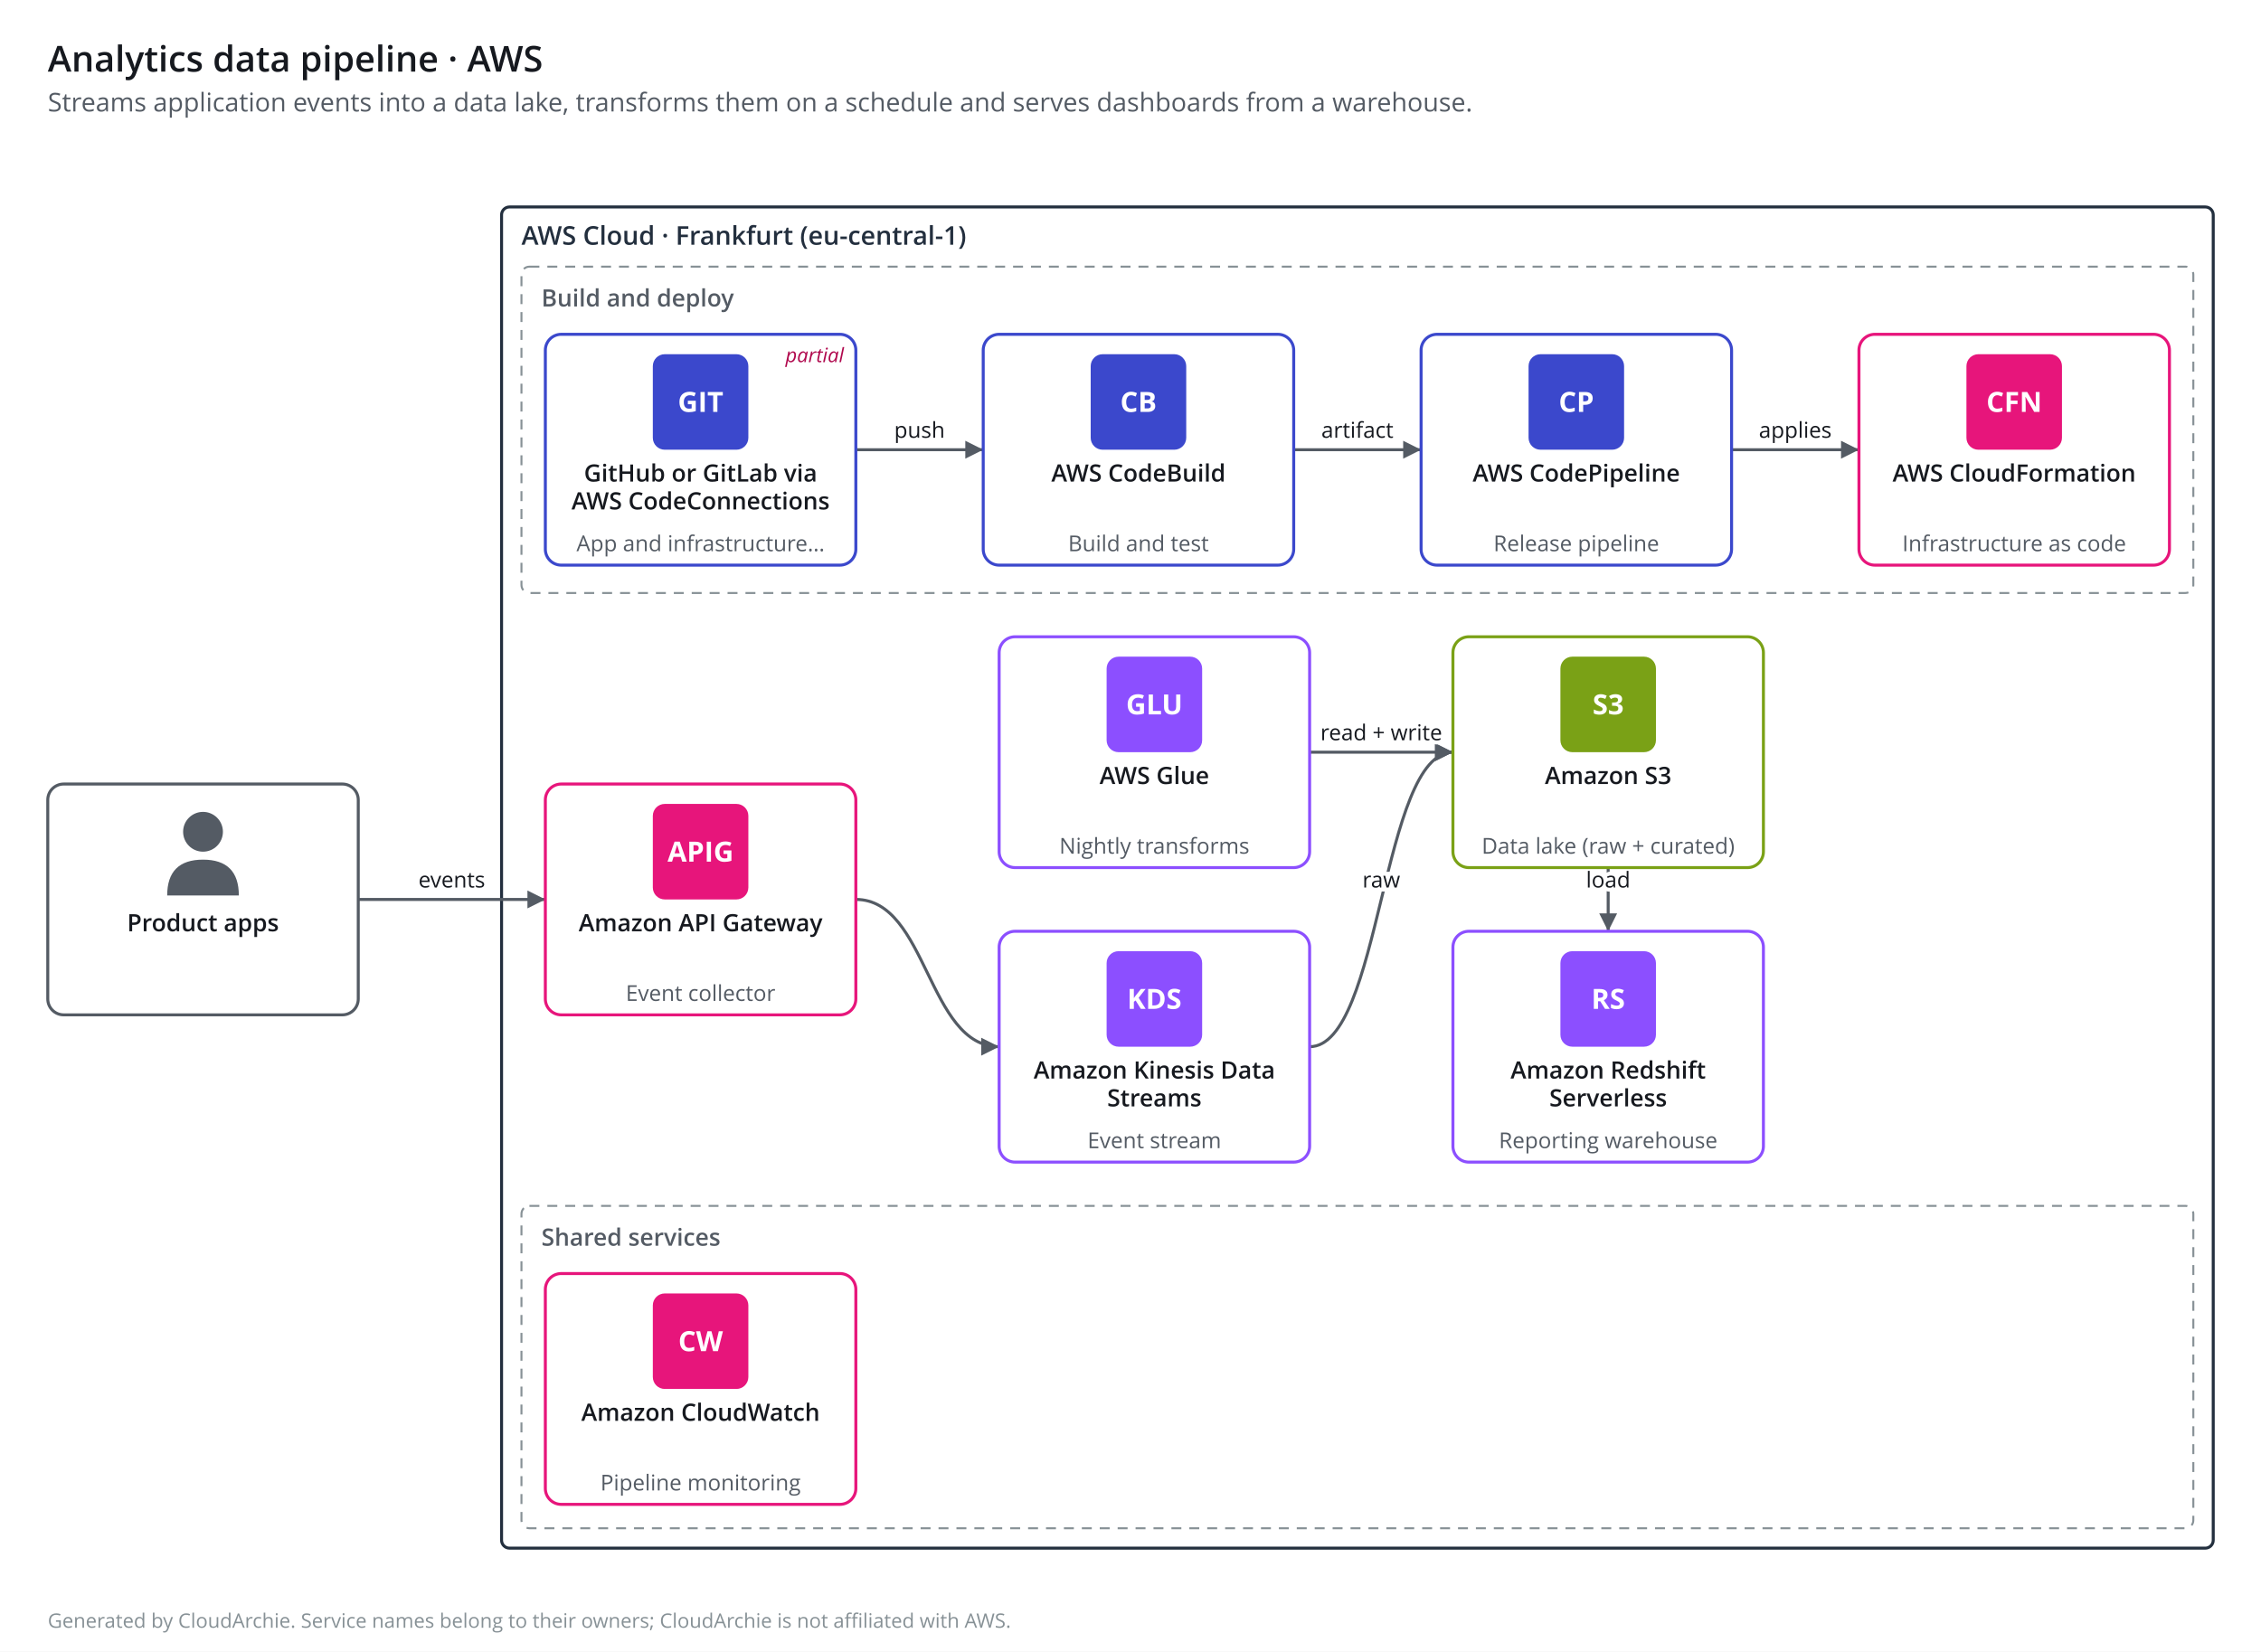
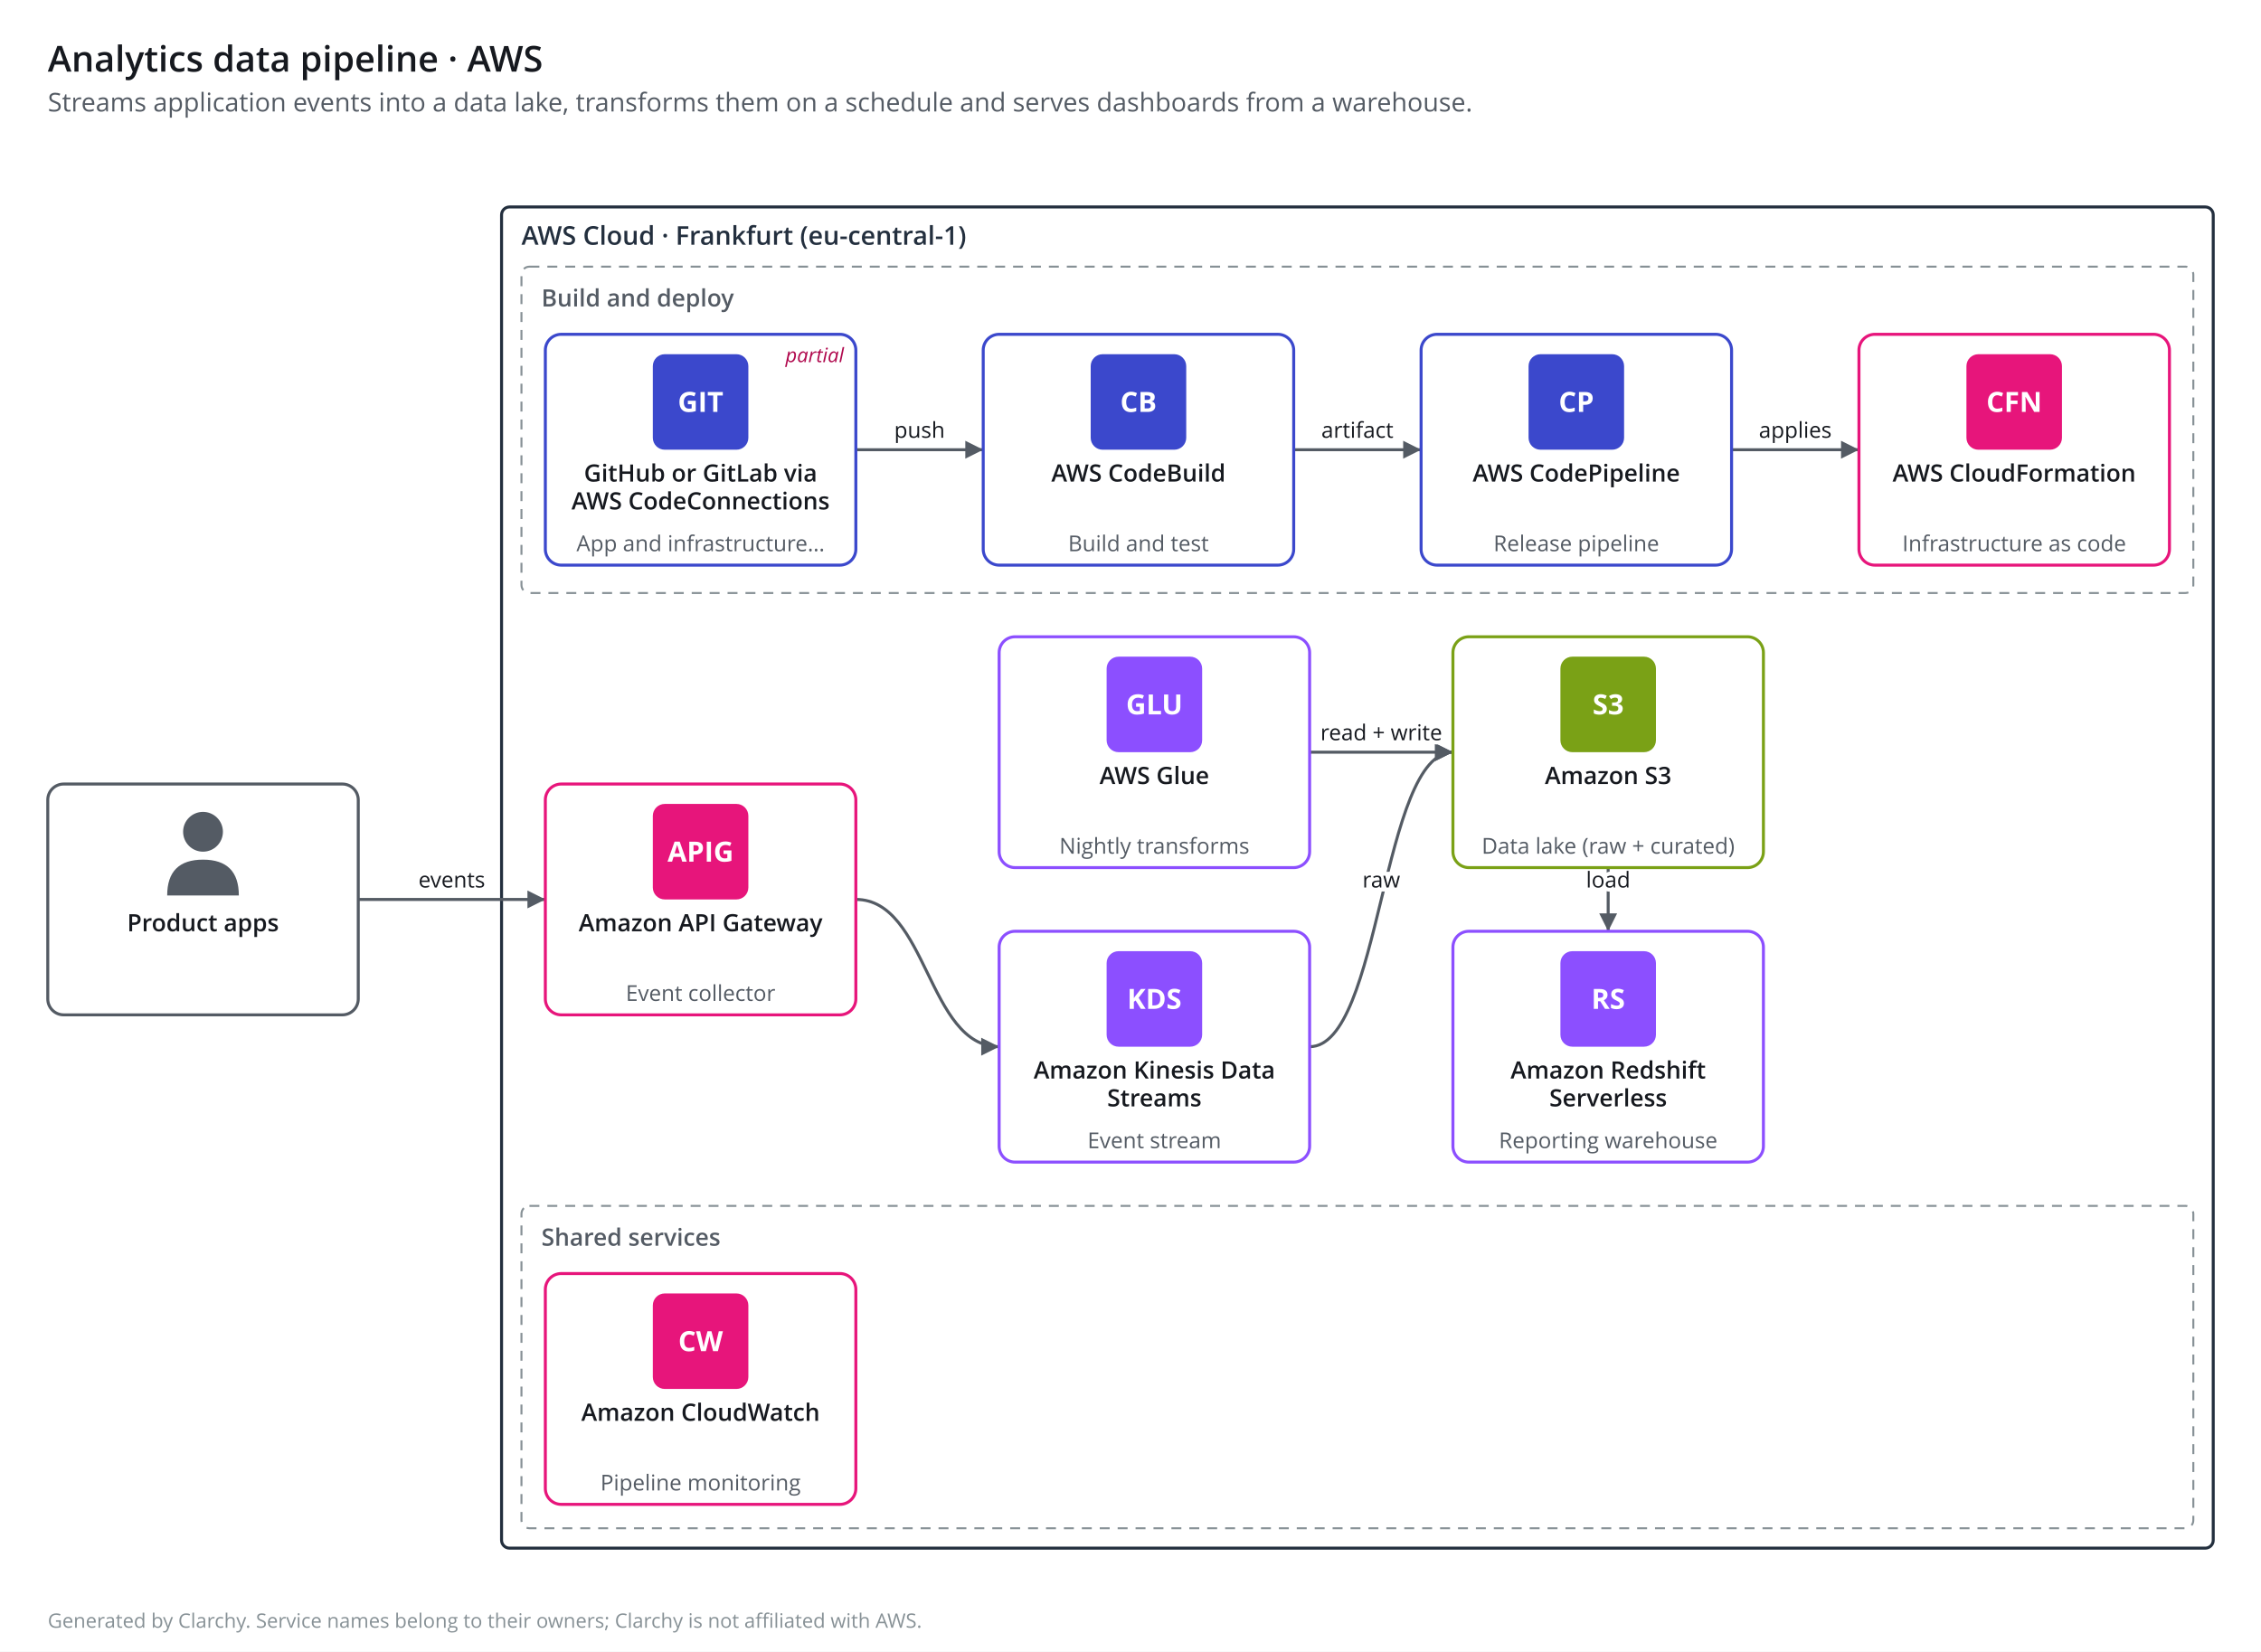
<svg xmlns="http://www.w3.org/2000/svg" class="ca-diagram ca-aws" width="1136" height="830" viewBox="0 0 1136 830" role="img" data-body-top="80" data-body-bottom="802" aria-label="Analytics data pipeline on AWS">
  <style>.ca-aws{font-family:'Open Sans', 'Helvetica Neue', Arial, sans-serif}
.ca-aws .ca-bg{fill:#ffffff}
.ca-aws .ca-title{font-size:18px;font-weight:600;fill:#16191f}
.ca-aws .ca-subtitle{font-size:13px;fill:#545b64}
.ca-aws .ca-cloud{fill:#FFFFFF;stroke:#232F3E;stroke-width:1.5;}
.ca-aws .ca-cloud-label{font-size:13px;font-weight:600;fill:#232F3E}
.ca-aws .ca-band{fill:none;stroke:#879196;stroke-dasharray:5 4}
.ca-aws .ca-band-label{font-size:12px;font-weight:600;fill:#545B64}
.ca-aws .ca-node-box{fill:#ffffff;stroke-width:1.5}
.ca-aws .ca-badge{font-size:14px;font-weight:700;fill:#ffffff}
.ca-aws .ca-service{font-size:12px;font-weight:600;fill:#16191f}
.ca-aws .ca-label{font-size:11px;fill:#545b64}
.ca-aws .ca-fidelity{font-size:10px;font-style:italic;fill:#b0084d}
.ca-aws .ca-edge{fill:none;stroke:#545B64;stroke-width:1.5}
.ca-aws .ca-arrow{fill:#545B64}
.ca-aws .ca-edge-label{font-size:11px;fill:#16191f;paint-order:stroke;stroke:#ffffff;stroke-width:4}
.ca-aws .ca-footer{font-size:10px;fill:#879196}</style>
  <rect class="ca-bg" width="1136" height="830" />
  <text class="ca-title" x="24" y="36">Analytics data pipeline · AWS</text>
  <text class="ca-subtitle" x="24" y="56">Streams application events into a data lake, transforms them on a schedule and serves dashboards from a warehouse.</text>
  <rect class="ca-cloud" x="252" y="104" width="860" height="674" rx="4" />
  <text class="ca-cloud-label" x="262" y="123">AWS Cloud · Frankfurt (eu-central-1)</text>
  <rect class="ca-band" x="262" y="134" width="840" height="164" rx="4" />
  <text class="ca-band-label" x="272" y="154">Build and deploy</text>
  <rect class="ca-band" x="262" y="606" width="840" height="162" rx="4" />
  <text class="ca-band-label" x="272" y="626">Shared services</text>
  <path class="ca-edge" data-from="apps" data-to="collector" d="M180,452 C227,452 227,452 274,452" />
  <polygon class="ca-arrow" data-from="apps" data-to="collector" points="274,452 265,447.5 265,456.5" />
  <text class="ca-edge-label" data-from="apps" data-to="collector" x="227" y="446" text-anchor="middle">events</text>
  <path class="ca-edge" data-from="collector" data-to="stream" d="M430,452 C466,452 466,526 502,526" />
  <polygon class="ca-arrow" data-from="collector" data-to="stream" points="502,526 493,521.5 493,530.5" />
  <path class="ca-edge" data-from="stream" data-to="lake" d="M658,526 C694,526 694,378 730,378" />
  <polygon class="ca-arrow" data-from="stream" data-to="lake" points="730,378 721,373.5 721,382.5" />
  <text class="ca-edge-label" data-from="stream" data-to="lake" x="694" y="446" text-anchor="middle">raw</text>
  <path class="ca-edge" data-from="etl" data-to="lake" d="M658,378 C694,378 694,378 730,378" />
  <polygon class="ca-arrow" data-from="etl" data-to="lake" points="730,378 721,373.5 721,382.5" />
  <text class="ca-edge-label" data-from="etl" data-to="lake" x="694" y="372" text-anchor="middle">read + write</text>
  <path class="ca-edge" data-from="lake" data-to="warehouse" d="M808,436 C808,452 808,452 808,468" />
  <polygon class="ca-arrow" data-from="lake" data-to="warehouse" points="808,468 803.5,459 812.5,459" />
  <text class="ca-edge-label" data-from="lake" data-to="warehouse" x="808" y="446" text-anchor="middle">load</text>
  <path class="ca-edge" data-from="repo" data-to="build" d="M430,226 C462,226 462,226 494,226" />
  <polygon class="ca-arrow" data-from="repo" data-to="build" points="494,226 485,221.5 485,230.5" />
  <text class="ca-edge-label" data-from="repo" data-to="build" x="462" y="220" text-anchor="middle">push</text>
  <path class="ca-edge" data-from="build" data-to="deploy" d="M650,226 C682,226 682,226 714,226" />
  <polygon class="ca-arrow" data-from="build" data-to="deploy" points="714,226 705,221.5 705,230.5" />
  <text class="ca-edge-label" data-from="build" data-to="deploy" x="682" y="220" text-anchor="middle">artifact</text>
  <path class="ca-edge" data-from="deploy" data-to="infra-code" d="M870,226 C902,226 902,226 934,226" />
  <polygon class="ca-arrow" data-from="deploy" data-to="infra-code" points="934,226 925,221.5 925,230.5" />
  <text class="ca-edge-label" data-from="deploy" data-to="infra-code" x="902" y="220" text-anchor="middle">applies</text>
  <g class="node" data-id="apps" data-capability="client" data-stage="users">
    <rect class="ca-node-box" x="24" y="394" width="156" height="116" rx="8" style="stroke:#545B64" />
    <g fill="#545B64">
      <circle cx="102" cy="418" r="10" />
      <path d="M84,450 Q84,432 102,432 Q120,432 120,450 Z" />
    </g>
    <text class="ca-service" x="102" y="468" text-anchor="middle">Product apps</text>
  </g>
  <g class="node" data-id="collector" data-capability="api-gateway" data-stage="serve">
    <rect class="ca-node-box" x="274" y="394" width="156" height="116" rx="8" style="stroke:#E7157B" />
    <rect x="328" y="404" width="48" height="48" rx="6" fill="#E7157B" />
    <text class="ca-badge" x="352" y="433" text-anchor="middle">APIG</text>
    <text class="ca-service" x="352" y="468" text-anchor="middle">Amazon API Gateway</text>
    <text class="ca-label" x="352" y="503" text-anchor="middle">Event collector</text>
  </g>
  <g class="node" data-id="stream" data-capability="stream" data-stage="integrate">
    <rect class="ca-node-box" x="502" y="468" width="156" height="116" rx="8" style="stroke:#8C4FFF" />
    <rect x="556" y="478" width="48" height="48" rx="6" fill="#8C4FFF" />
    <text class="ca-badge" x="580" y="507" text-anchor="middle">KDS</text>
    <text class="ca-service" x="580" y="542" text-anchor="middle">Amazon Kinesis Data</text>
    <text class="ca-service" x="580" y="556" text-anchor="middle">Streams</text>
    <text class="ca-label" x="580" y="577" text-anchor="middle">Event stream</text>
  </g>
  <g class="node" data-id="etl" data-capability="batch-etl" data-stage="integrate">
    <rect class="ca-node-box" x="502" y="320" width="156" height="116" rx="8" style="stroke:#8C4FFF" />
    <rect x="556" y="330" width="48" height="48" rx="6" fill="#8C4FFF" />
    <text class="ca-badge" x="580" y="359" text-anchor="middle">GLU</text>
    <text class="ca-service" x="580" y="394" text-anchor="middle">AWS Glue</text>
    <text class="ca-label" x="580" y="429" text-anchor="middle">Nightly transforms</text>
  </g>
  <g class="node" data-id="lake" data-capability="object-storage" data-stage="store">
    <rect class="ca-node-box" x="730" y="320" width="156" height="116" rx="8" style="stroke:#7AA116" />
    <rect x="784" y="330" width="48" height="48" rx="6" fill="#7AA116" />
    <text class="ca-badge" x="808" y="359" text-anchor="middle">S3</text>
    <text class="ca-service" x="808" y="394" text-anchor="middle">Amazon S3</text>
    <text class="ca-label" x="808" y="429" text-anchor="middle">Data lake (raw + curated)</text>
  </g>
  <g class="node" data-id="warehouse" data-capability="data-warehouse" data-stage="store">
    <rect class="ca-node-box" x="730" y="468" width="156" height="116" rx="8" style="stroke:#8C4FFF" />
    <rect x="784" y="478" width="48" height="48" rx="6" fill="#8C4FFF" />
    <text class="ca-badge" x="808" y="507" text-anchor="middle">RS</text>
    <text class="ca-service" x="808" y="542" text-anchor="middle">Amazon Redshift</text>
    <text class="ca-service" x="808" y="556" text-anchor="middle">Serverless</text>
    <text class="ca-label" x="808" y="577" text-anchor="middle">Reporting warehouse</text>
  </g>
  <g class="node" data-id="logs" data-capability="monitoring" data-stage="operate">
    <rect class="ca-node-box" x="274" y="640" width="156" height="116" rx="8" style="stroke:#E7157B" />
    <rect x="328" y="650" width="48" height="48" rx="6" fill="#E7157B" />
    <text class="ca-badge" x="352" y="679" text-anchor="middle">CW</text>
    <text class="ca-service" x="352" y="714" text-anchor="middle">Amazon CloudWatch</text>
    <text class="ca-label" x="352" y="749" text-anchor="middle">Pipeline monitoring</text>
  </g>
  <g class="node" data-id="repo" data-capability="source-control" data-stage="code">
    <rect class="ca-node-box" x="274" y="168" width="156" height="116" rx="8" style="stroke:#3B48CC" />
    <rect x="328" y="178" width="48" height="48" rx="6" fill="#3B48CC" />
    <text class="ca-badge" x="352" y="207" text-anchor="middle">GIT</text>
    <text class="ca-service" x="352" y="242" text-anchor="middle">GitHub or GitLab via</text>
    <text class="ca-service" x="352" y="256" text-anchor="middle">AWS CodeConnections</text>
    <text class="ca-label" x="352" y="277" text-anchor="middle">App and infrastructure…</text>
    <text class="ca-fidelity" x="424" y="182" text-anchor="end">partial</text>
  </g>
  <g class="node" data-id="build" data-capability="ci-build" data-stage="build">
    <rect class="ca-node-box" x="494" y="168" width="156" height="116" rx="8" style="stroke:#3B48CC" />
    <rect x="548" y="178" width="48" height="48" rx="6" fill="#3B48CC" />
    <text class="ca-badge" x="572" y="207" text-anchor="middle">CB</text>
    <text class="ca-service" x="572" y="242" text-anchor="middle">AWS CodeBuild</text>
    <text class="ca-label" x="572" y="277" text-anchor="middle">Build and test</text>
  </g>
  <g class="node" data-id="deploy" data-capability="cd-deploy" data-stage="ship">
    <rect class="ca-node-box" x="714" y="168" width="156" height="116" rx="8" style="stroke:#3B48CC" />
    <rect x="768" y="178" width="48" height="48" rx="6" fill="#3B48CC" />
    <text class="ca-badge" x="792" y="207" text-anchor="middle">CP</text>
    <text class="ca-service" x="792" y="242" text-anchor="middle">AWS CodePipeline</text>
    <text class="ca-label" x="792" y="277" text-anchor="middle">Release pipeline</text>
  </g>
  <g class="node" data-id="infra-code" data-capability="iac" data-stage="code">
    <rect class="ca-node-box" x="934" y="168" width="156" height="116" rx="8" style="stroke:#E7157B" />
    <rect x="988" y="178" width="48" height="48" rx="6" fill="#E7157B" />
    <text class="ca-badge" x="1012" y="207" text-anchor="middle">CFN</text>
    <text class="ca-service" x="1012" y="242" text-anchor="middle">AWS CloudFormation</text>
    <text class="ca-label" x="1012" y="277" text-anchor="middle">Infrastructure as code</text>
  </g>
-   <text class="ca-footer" x="24" y="818">Generated by CloudArchie. Service names belong to their owners; CloudArchie is not affiliated with AWS.</text>
+   <text class="ca-footer" x="24" y="818">Generated by Clarchy. Service names belong to their owners; Clarchy is not affiliated with AWS.</text>
</svg>
